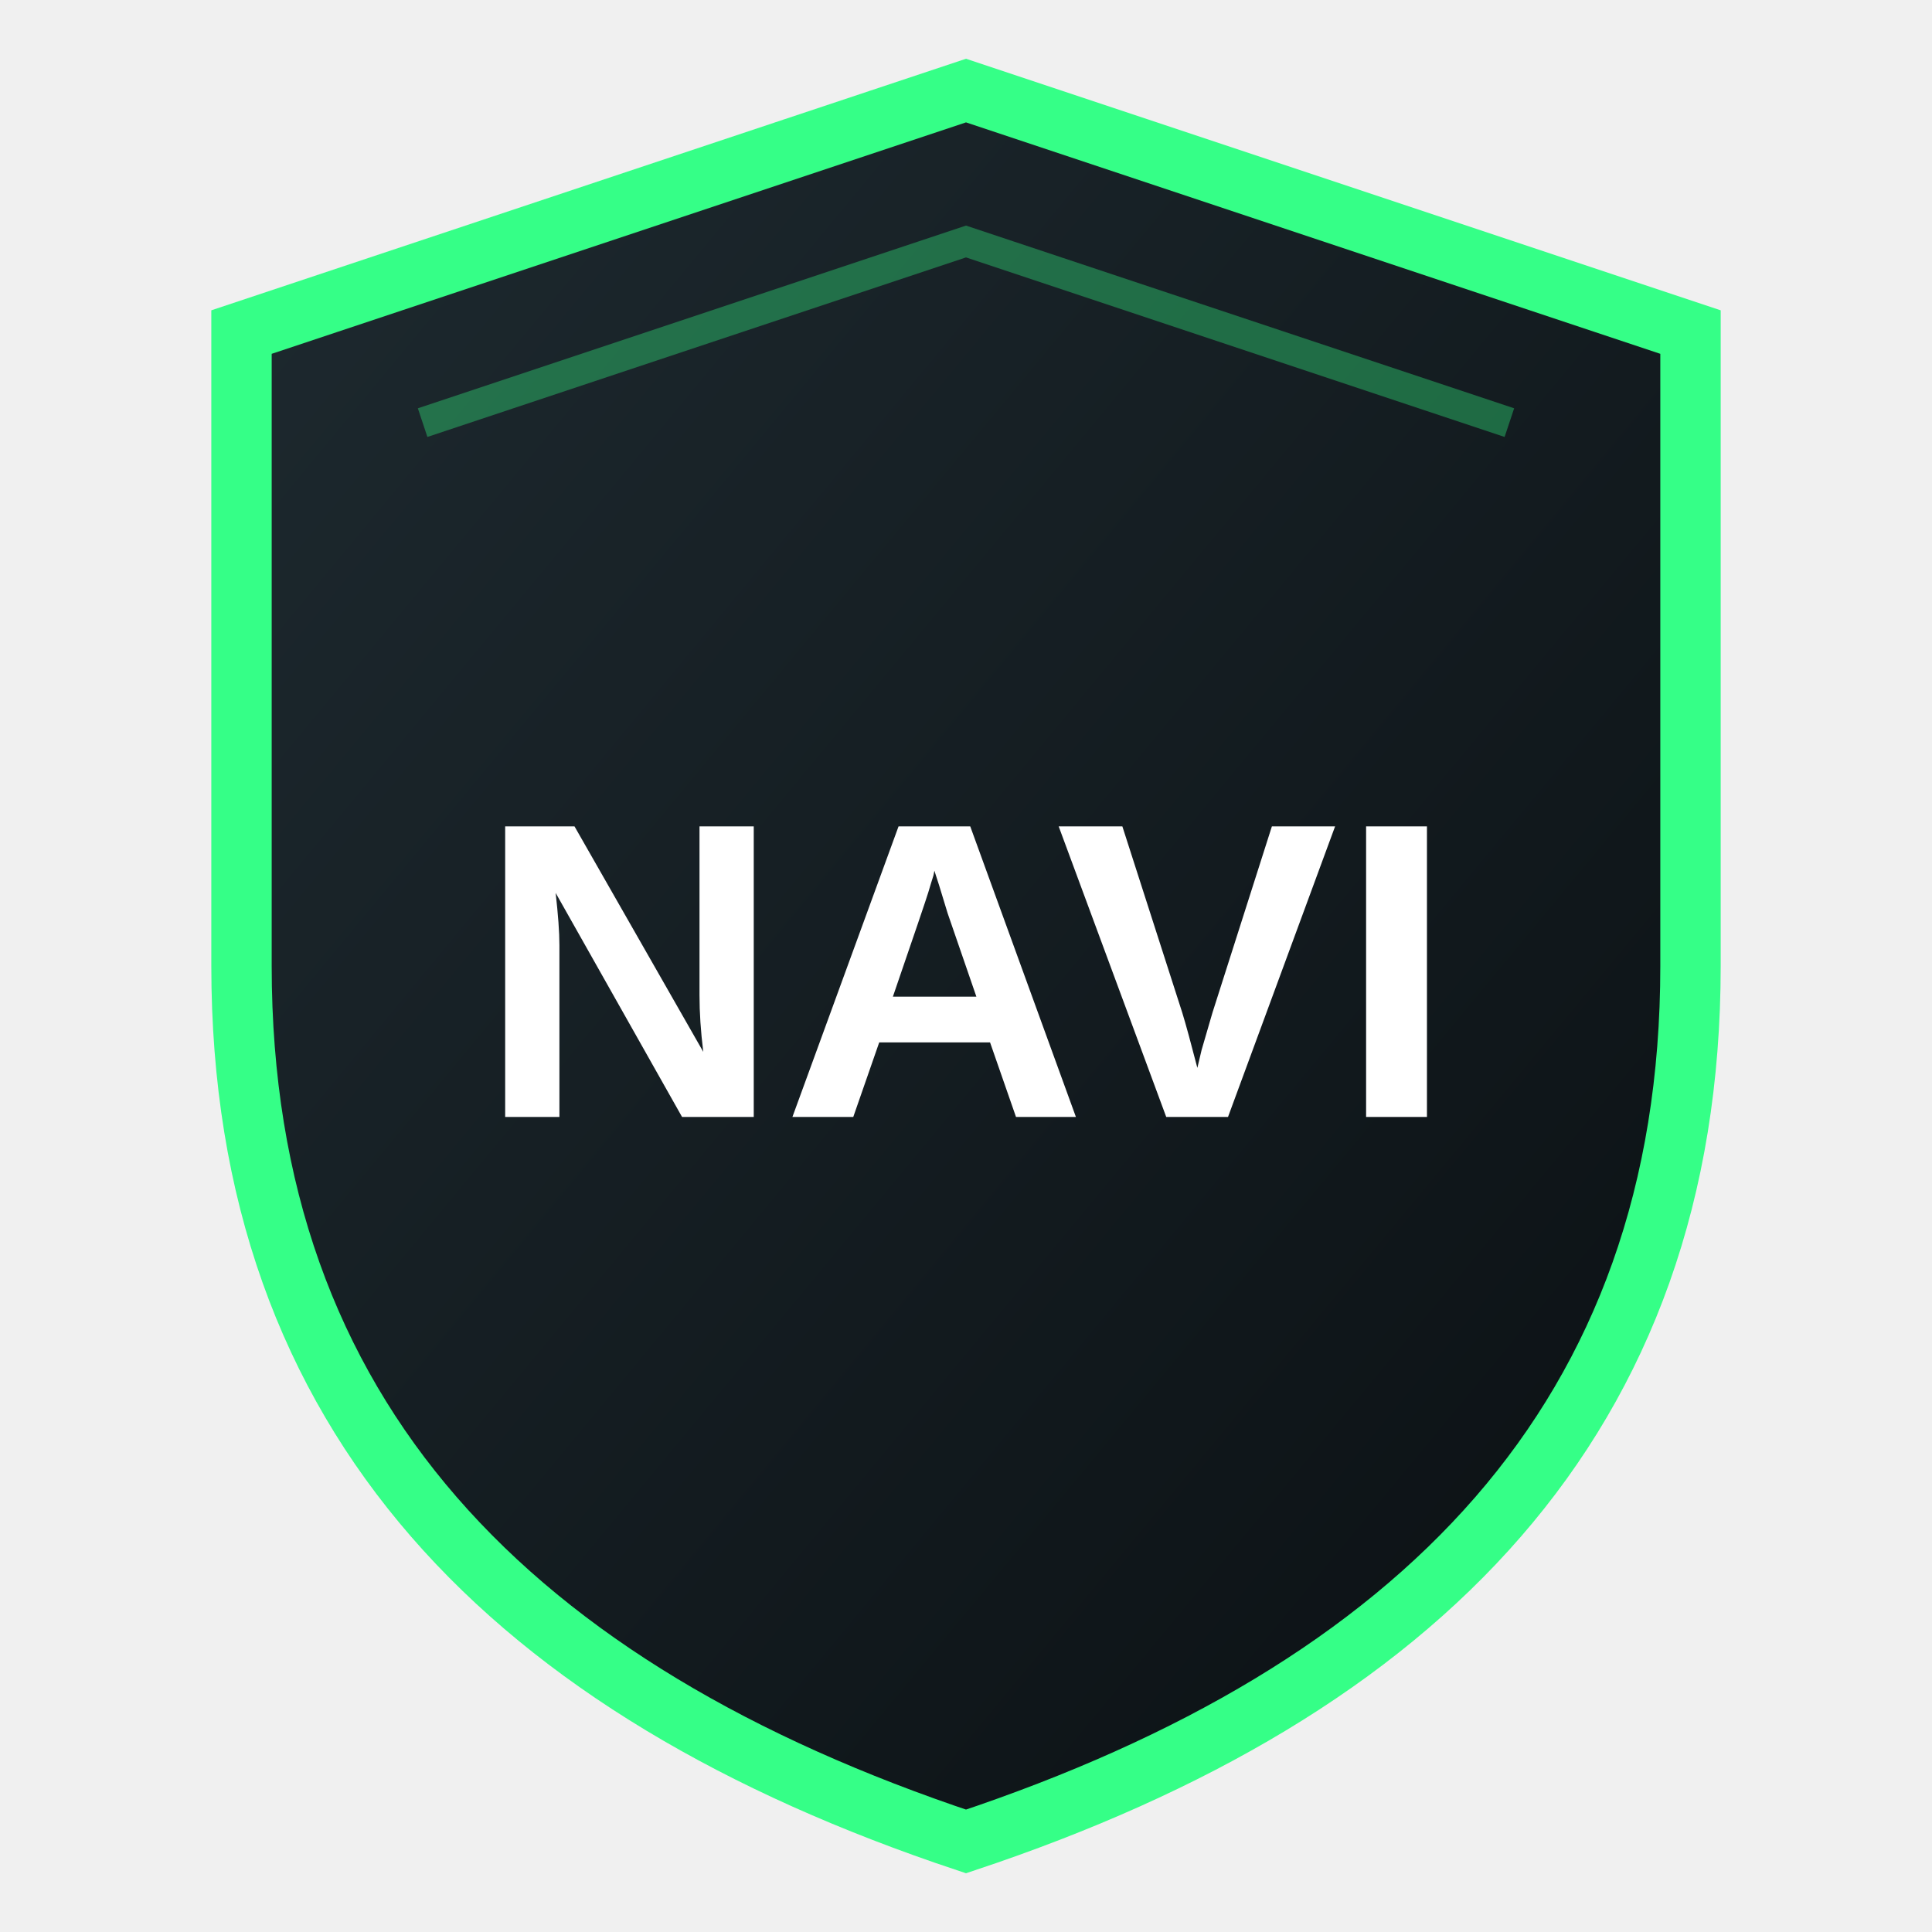
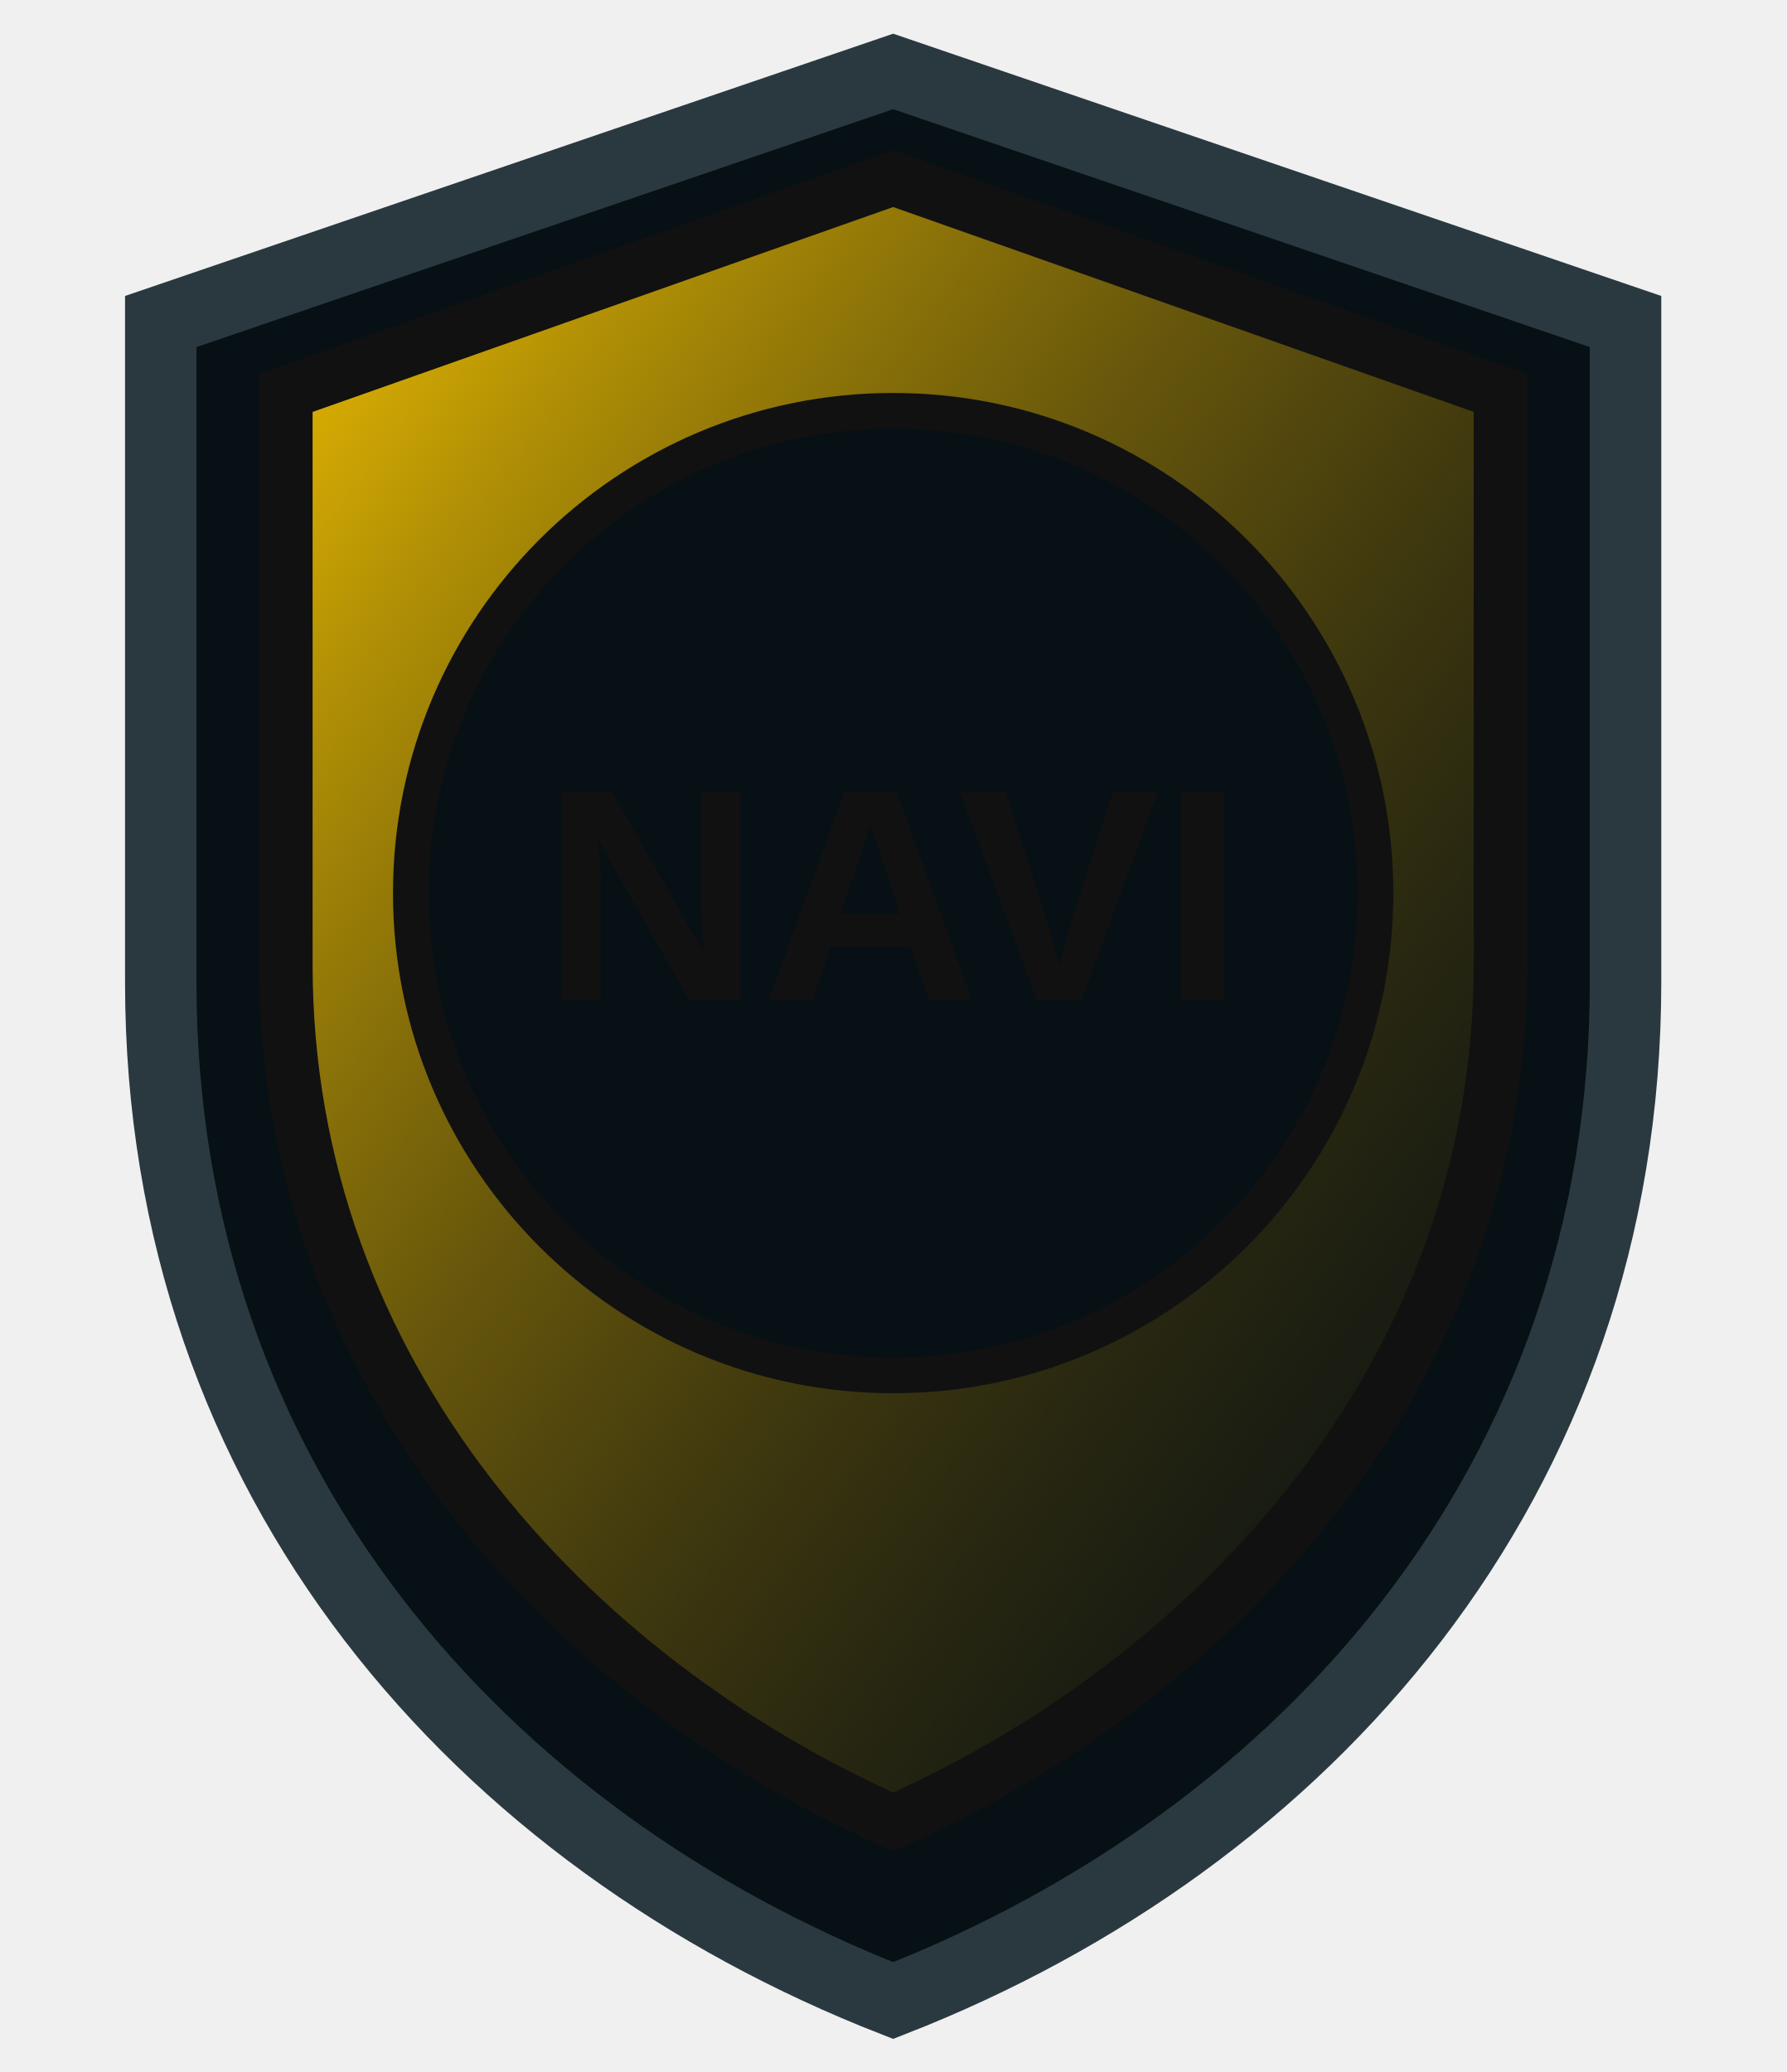
- <svg xmlns="http://www.w3.org/2000/svg" viewBox="0 0 64 64" role="img" aria-label="NAVI">
+ <svg xmlns="http://www.w3.org/2000/svg" viewBox="0 0 100 116" role="img" aria-label="NAVI">
  <defs>
    <linearGradient id="g" x1="0" y1="0" x2="1" y2="1">
-       <stop offset="0" stop-color="#1e2a30" />
-       <stop offset="1" stop-color="#0a0f12" />
+       <stop offset="0" stop-color="#F5C400" />
+       <stop offset="1" stop-color="#111111" stop-opacity=".18" />
    </linearGradient>
  </defs>
-   <path d="M32 3 56 11v21c0 15-9 24-24 29C17 56 8 47 8 32V11z" fill="url(#g)" stroke="#35ff87" stroke-width="2" />
-   <path d="M14 14 32 8l18 6" fill="none" stroke="#35ff87" stroke-opacity=".35" />
-   <text x="32" y="37" text-anchor="middle" fill="#fff" font-family="Arial,sans-serif" font-size="14" font-weight="800">NAVI</text>
+   <path d="M50 4 L91 18 V55 C91 83 73 103 50 112 C27 103 9 83 9 55 V18 Z" fill="#071014" stroke="#2A3940" stroke-width="4" />
+   <path d="M50 10 L84 22 V54 C84 77 68 94 50 102 C32 94 16 77 16 54 V22 Z" fill="url(#g)" stroke="#111111" stroke-width="3" />
+   <circle cx="50" cy="50" r="27" fill="#071014" stroke="#111111" stroke-width="2" />
+   <text x="50" y="56" text-anchor="middle" font-family="Arial, sans-serif" font-size="17" font-weight="800" fill="#111111">NAVI</text>
</svg>
